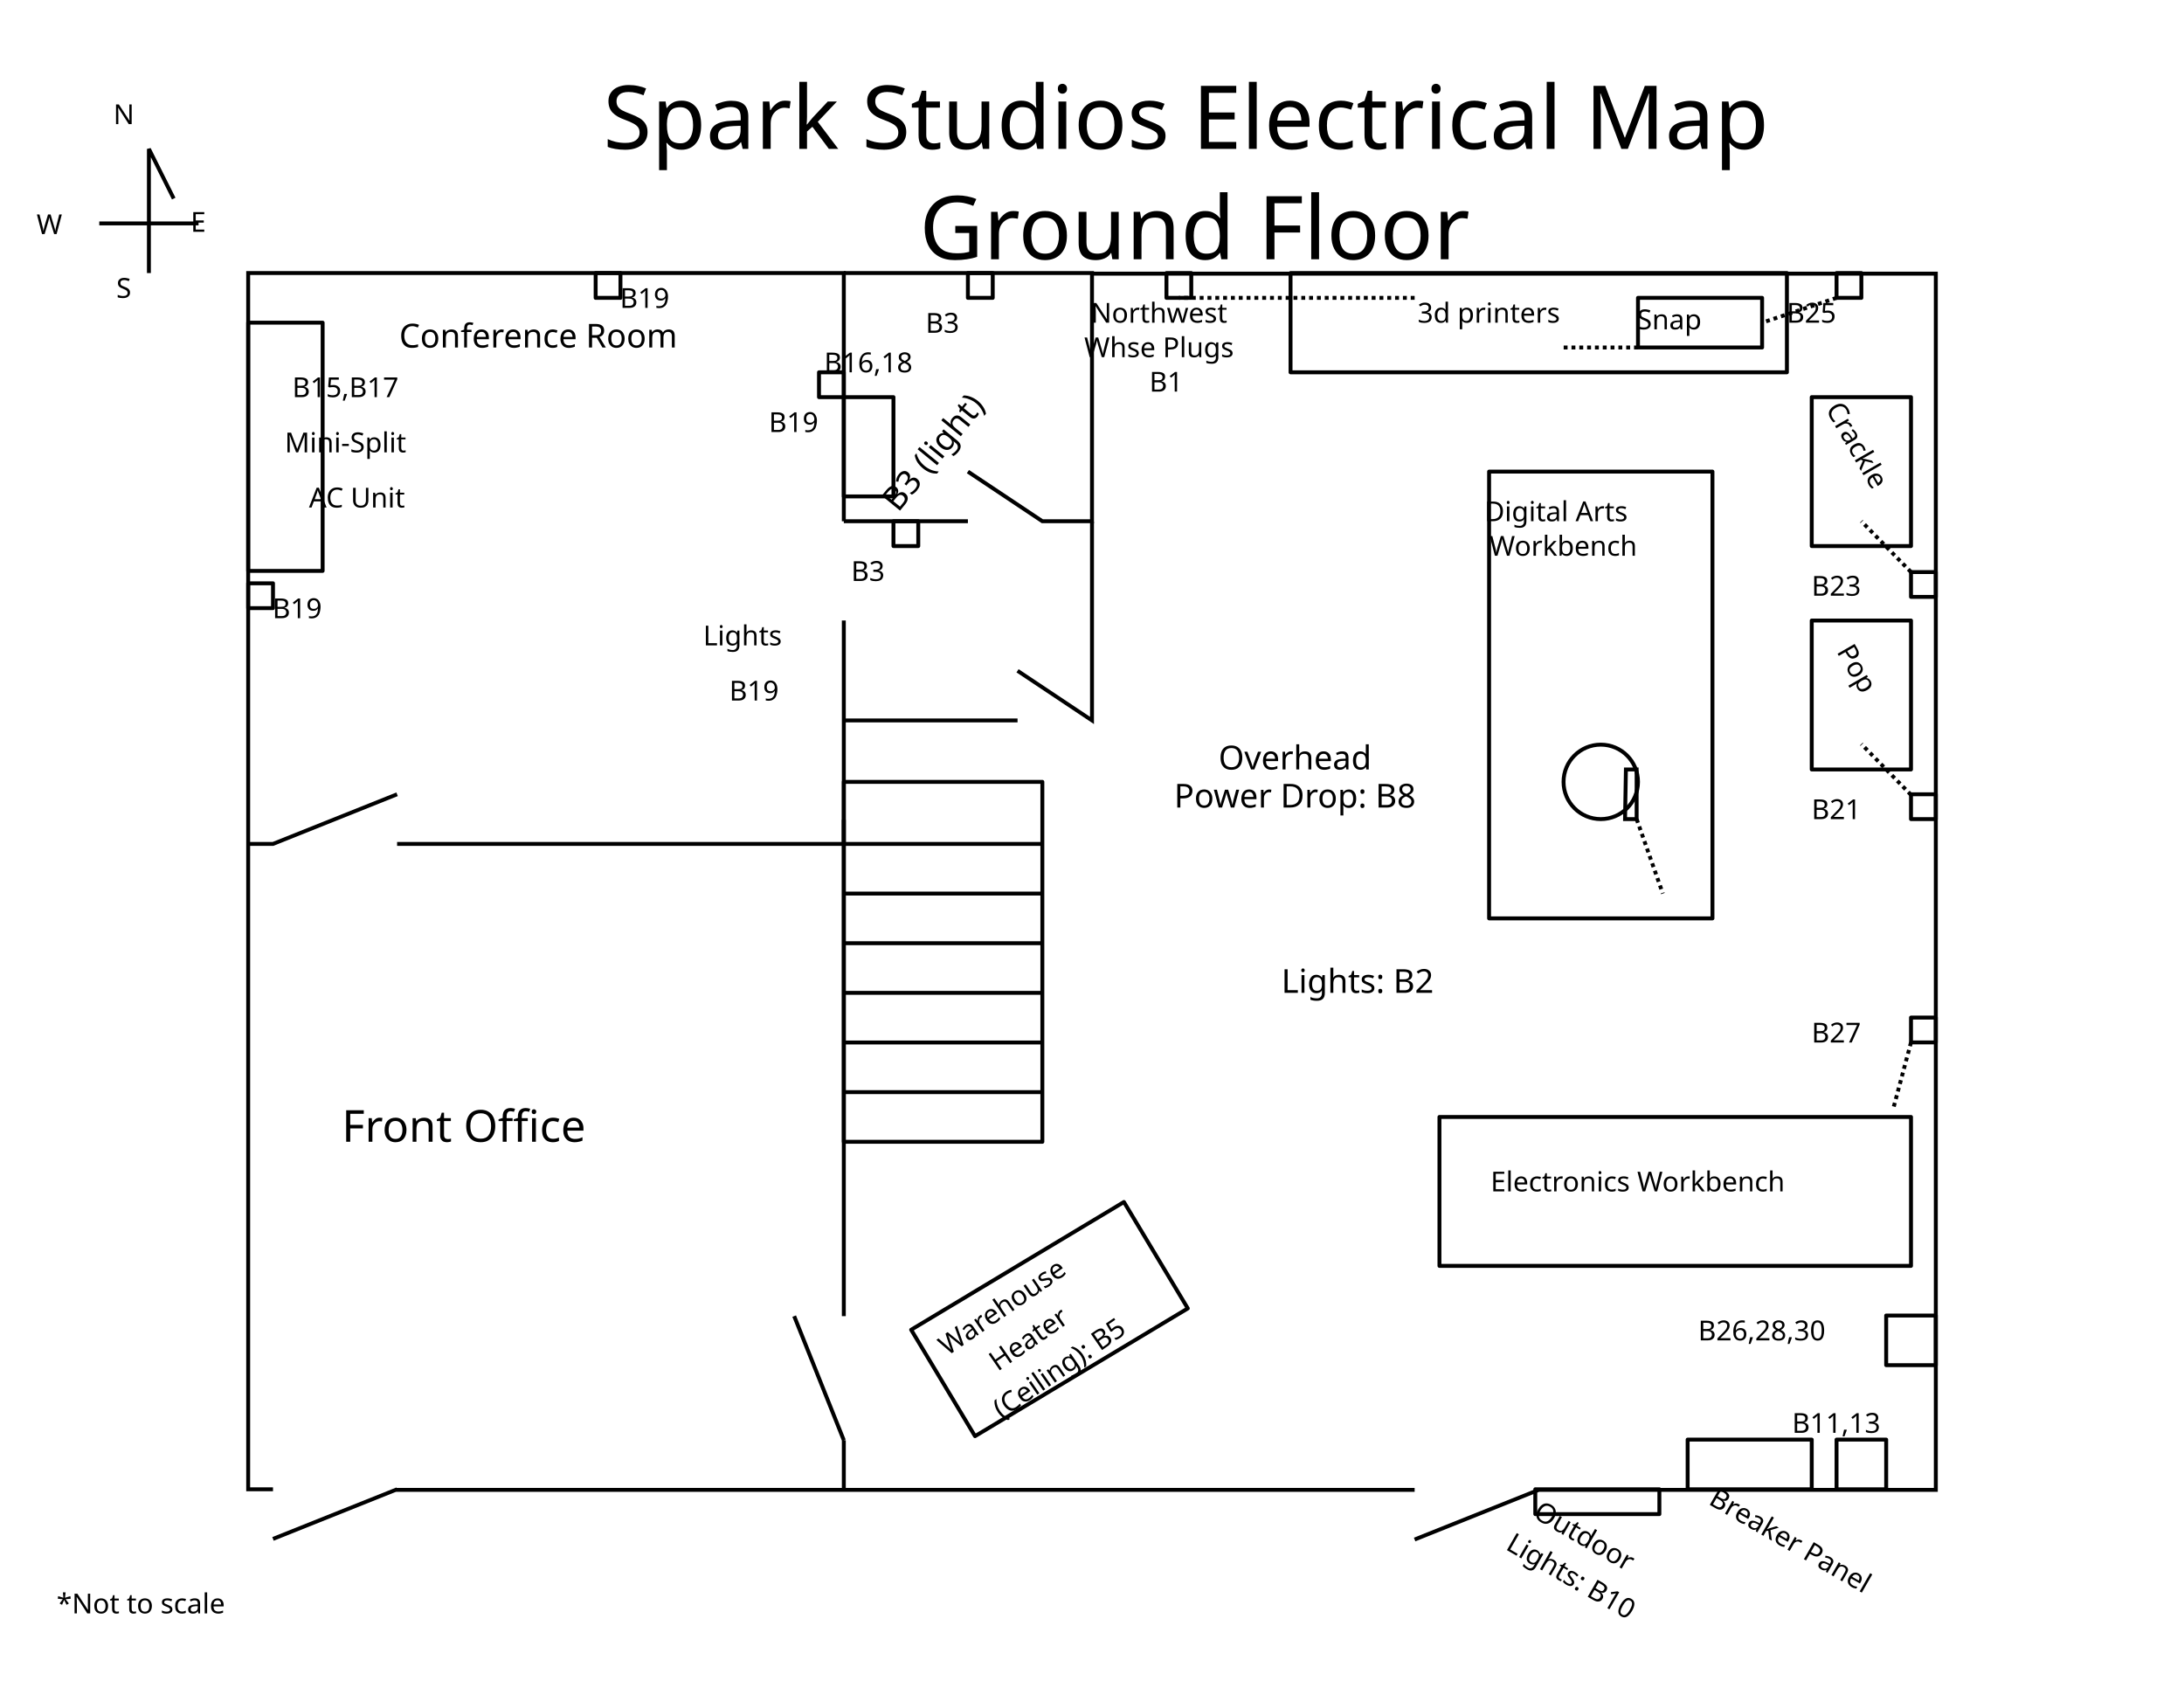
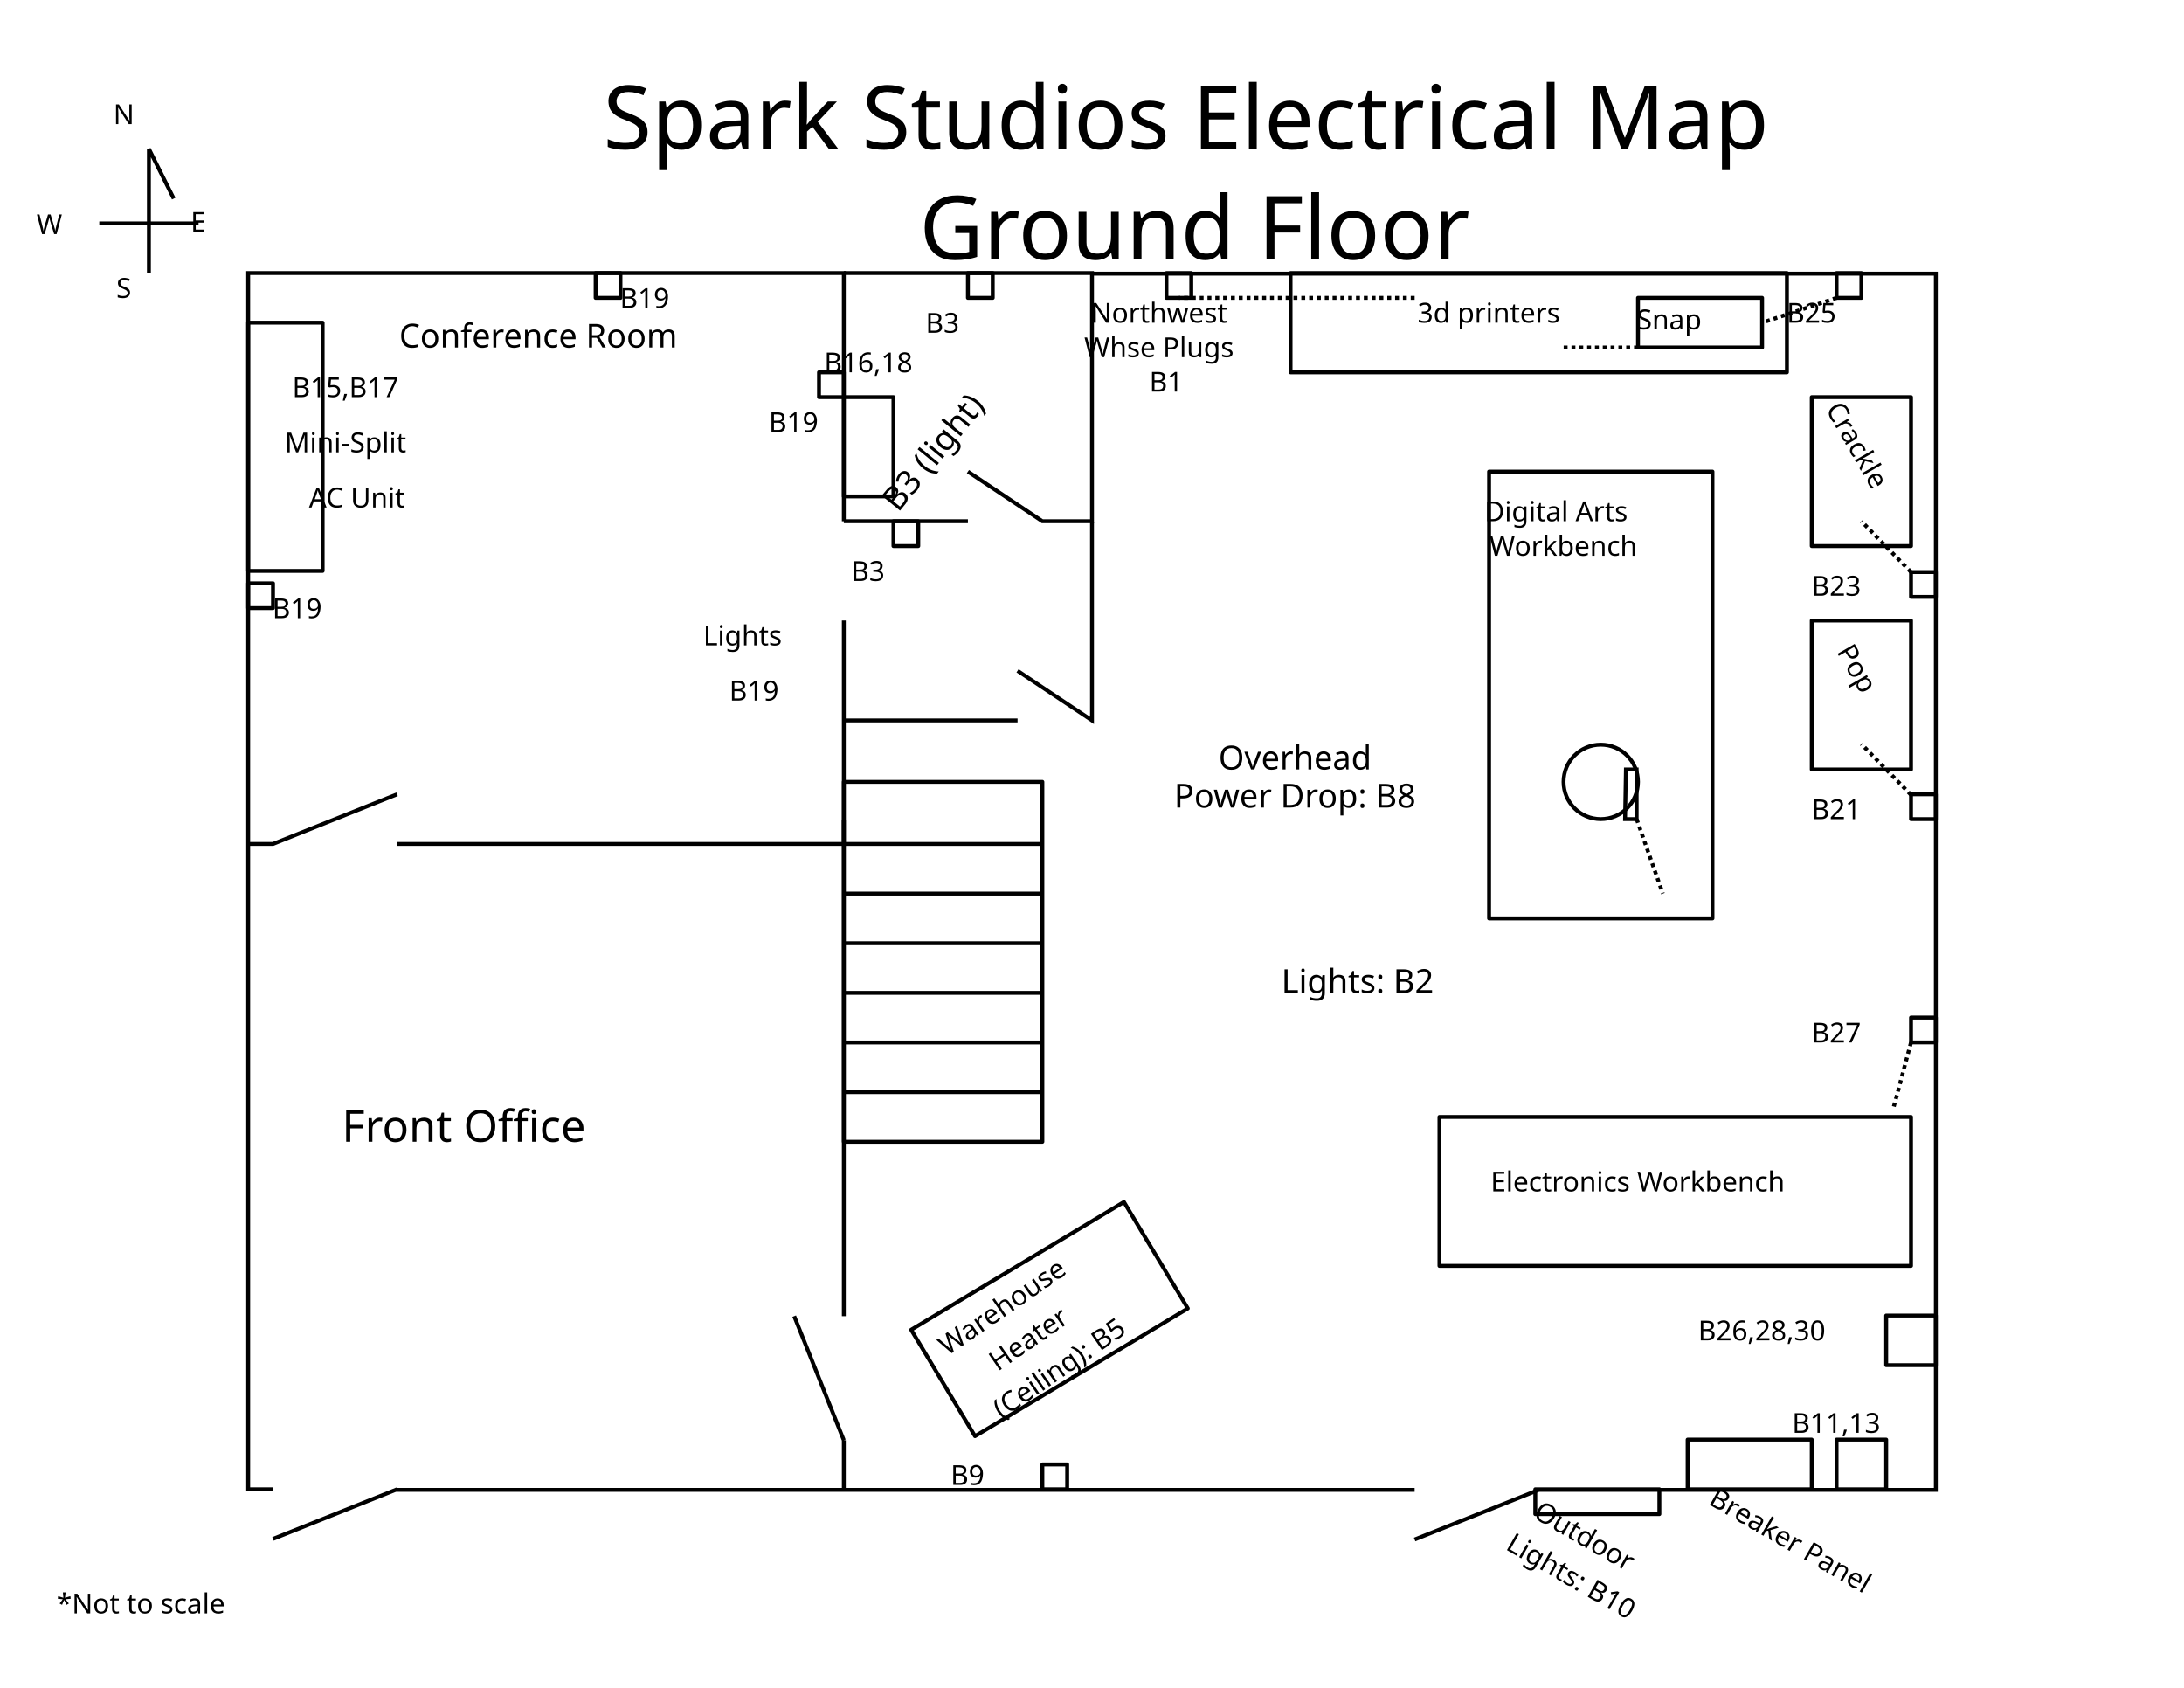
<svg xmlns="http://www.w3.org/2000/svg" width="11in" height="8.5in" viewBox="0 0 279.4 215.9" version="1.1" id="svg1">
  <defs id="defs1" />
  <g id="layer1" style="display:inline">
    <text xml:space="preserve" style="font-size:11.289px;line-height:1.25;font-family:Sans;-inkscape-font-specification:'Sans, Normal';text-align:center;letter-spacing:0px;word-spacing:0px;text-anchor:middle;stroke-width:0.265" x="66.675" y="146.05" id="text3">
      <tspan style="font-style:normal;font-variant:normal;font-weight:normal;font-stretch:normal;font-size:5.644px;font-family:Sans;-inkscape-font-specification:'Sans, Normal';font-variant-ligatures:normal;font-variant-caps:normal;font-variant-numeric:normal;font-variant-east-asian:normal;stroke-width:0.265" x="66.675" y="146.05" id="tspan4">Front Office</tspan>
    </text>
    <text xml:space="preserve" style="font-size:11.289px;line-height:1.25;font-family:Sans;-inkscape-font-specification:'Sans, Normal';text-align:center;letter-spacing:0px;word-spacing:0px;text-anchor:middle;stroke-width:0.265" x="76.2" y="44.45" id="text3-6">
      <tspan style="font-style:normal;font-variant:normal;font-weight:normal;font-stretch:normal;font-size:4.233px;font-family:Sans;-inkscape-font-specification:'Sans, Normal';font-variant-ligatures:normal;font-variant-caps:normal;font-variant-numeric:normal;font-variant-east-asian:normal;stroke-width:0.265" x="76.2" y="44.45" id="tspan4-2">Conference Room</tspan>
    </text>
    <path id="path28" style="fill:none;stroke:#000000;stroke-width:0.5;stroke-linecap:butt;stroke-linejoin:miter;stroke-dasharray:none;stroke-opacity:1" d="M 123.825,66.675 H 107.95 m 15.875,-6.35 9.525,6.35 h 6.35 V 34.925 l -31.75,-10e-7" />
    <g id="g66" style="display:inline">
      <rect style="fill:none;fill-rule:evenodd;stroke:#000000;stroke-width:0.5;stroke-linecap:square;stroke-linejoin:round;stroke-dasharray:none;paint-order:markers stroke fill" id="rect12" width="6.35" height="6.35" x="241.3" y="168.275" />
      <text xml:space="preserve" style="font-size:3.528px;line-height:1.25;font-family:Sans;-inkscape-font-specification:'Sans, Normal';text-align:center;letter-spacing:0px;word-spacing:0px;text-anchor:middle;stroke-width:0.265" x="228.6" y="171.45" id="text13">
        <tspan id="tspan13" style="stroke-width:0.265" x="228.6" y="171.45">B26,28,30</tspan>
      </text>
    </g>
    <g id="g59" transform="translate(5.4836358e-6,12.7)">
      <rect style="fill:none;fill-rule:evenodd;stroke:#000000;stroke-width:0.5;stroke-linecap:square;stroke-linejoin:round;stroke-dasharray:none;paint-order:markers stroke fill" id="rect33-1-9" width="3.175" height="3.175" x="244.475" y="88.9" ry="0" />
      <text xml:space="preserve" style="font-size:3.528px;line-height:1.25;font-family:Sans;-inkscape-font-specification:'Sans, Normal';text-align:center;letter-spacing:0px;word-spacing:0px;text-anchor:middle;stroke-width:0.265" x="238.125" y="92.075" id="text34-6-0">
        <tspan id="tspan34-2-6" style="stroke-width:0.265" x="238.125" y="92.075">B21</tspan>
      </text>
    </g>
    <g id="g60">
      <rect style="fill:none;fill-rule:evenodd;stroke:#000000;stroke-width:0.5;stroke-linecap:square;stroke-linejoin:round;stroke-dasharray:none;paint-order:markers stroke fill" id="rect33-1-9-1" width="3.175" height="3.175" x="244.475" y="130.163" ry="0" />
      <text xml:space="preserve" style="font-size:3.528px;line-height:1.25;font-family:Sans;-inkscape-font-specification:'Sans, Normal';text-align:center;letter-spacing:0px;word-spacing:0px;text-anchor:middle;stroke-width:0.265" x="238.125" y="133.35" id="text34-6-0-8">
        <tspan id="tspan34-2-6-0" style="stroke-width:0.265" x="238.125" y="133.35">B27</tspan>
+       </text>
+     </g>
+     <g id="g60-5" style="display:inline" transform="translate(-111.125,57.16171)">
+       <rect style="fill:none;fill-rule:evenodd;stroke:#000000;stroke-width:0.5;stroke-linecap:square;stroke-linejoin:round;stroke-dasharray:none;paint-order:markers stroke fill" id="rect33-1-9-1-3" width="3.175" height="3.175" x="244.475" y="130.163" ry="0" />
+       <text xml:space="preserve" style="font-size:3.528px;line-height:1.25;font-family:Sans;-inkscape-font-specification:'Sans, Normal';text-align:center;letter-spacing:0px;word-spacing:0px;text-anchor:middle;stroke-width:0.265" x="238.103" y="132.784" id="text34-6-0-8-8">
+         <tspan id="tspan34-2-6-0-5" style="stroke-width:0.265" x="238.103" y="132.784">B9</tspan>
      </text>
    </g>
    <g id="g58" style="display:inline" transform="translate(2.6226012e-6,6.349998)">
      <rect style="fill:none;fill-rule:evenodd;stroke:#000000;stroke-width:0.5;stroke-linecap:square;stroke-linejoin:round;stroke-dasharray:none;paint-order:markers stroke fill" id="rect33-1" width="3.175" height="3.175" x="244.475" y="66.825" ry="0" />
      <text xml:space="preserve" style="font-size:3.528px;line-height:1.25;font-family:Sans;-inkscape-font-specification:'Sans, Normal';text-align:center;letter-spacing:0px;word-spacing:0px;text-anchor:middle;stroke-width:0.265" x="238.125" y="69.85" id="text34-6">
        <tspan id="tspan34-2" style="stroke-width:0.265" x="238.125" y="69.85">B23</tspan>
      </text>
    </g>
    <g id="g57" style="display:inline">
      <rect style="fill:none;fill-rule:evenodd;stroke:#000000;stroke-width:0.5;stroke-linecap:square;stroke-linejoin:round;stroke-dasharray:none;paint-order:markers stroke fill" id="rect33" width="3.175" height="3.175" x="234.95" y="34.925" ry="0" />
      <text xml:space="preserve" style="font-size:3.528px;line-height:1.25;font-family:Sans;-inkscape-font-specification:'Sans, Normal';text-align:center;letter-spacing:0px;word-spacing:0px;text-anchor:middle;stroke-width:0.265" x="234.95" y="41.275" id="text34">
        <tspan id="tspan34" style="stroke-width:0.265" x="234.95" y="41.275">B25</tspan>
      </text>
    </g>
    <g id="g69" style="display:inline" transform="translate(3.175003,12.7)">
      <text xml:space="preserve" style="font-size:5.644px;line-height:1.25;font-family:Sans;-inkscape-font-specification:'Sans, Normal';text-align:center;letter-spacing:0px;word-spacing:0px;text-anchor:middle;stroke-width:0.265" x="98.425" y="69.85" id="text5">
        <tspan style="font-style:normal;font-variant:normal;font-weight:normal;font-stretch:normal;font-size:3.528px;font-family:Sans;-inkscape-font-specification:'Sans, Normal';font-variant-ligatures:normal;font-variant-caps:normal;font-variant-numeric:normal;font-variant-east-asian:normal;stroke-width:0.265" x="98.425" y="69.85" id="tspan35">Lights</tspan>
        <tspan style="font-style:normal;font-variant:normal;font-weight:normal;font-stretch:normal;font-size:3.528px;font-family:Sans;-inkscape-font-specification:'Sans, Normal';font-variant-ligatures:normal;font-variant-caps:normal;font-variant-numeric:normal;font-variant-east-asian:normal;stroke-width:0.265" x="98.425" y="76.906" id="tspan36">B19</tspan>
      </text>
    </g>
    <g id="g61" style="display:inline">
      <rect style="fill:none;fill-rule:evenodd;stroke:#000000;stroke-width:0.5;stroke-linecap:square;stroke-linejoin:round;stroke-dasharray:none;paint-order:markers stroke fill" id="rect31" width="6.35" height="12.7" x="107.95" y="50.8" ry="2.3841858e-07" />
      <text xml:space="preserve" style="font-size:3.528px;line-height:1.25;font-family:Sans;-inkscape-font-specification:'Sans, Normal';text-align:center;letter-spacing:0px;word-spacing:0px;text-anchor:middle;stroke-width:0.265" x="114.3" y="47.625" id="text32">
        <tspan id="tspan32" style="stroke-width:0.265" x="114.3" y="47.625">B16,18</tspan>
      </text>
    </g>
    <g id="g68" style="display:inline">
      <rect style="fill:none;fill-rule:evenodd;stroke:#000000;stroke-width:0.5;stroke-linecap:square;stroke-linejoin:round;stroke-dasharray:none;paint-order:markers stroke fill" id="rect7" width="9.525" height="31.75" x="31.75" y="41.275" />
      <text xml:space="preserve" style="font-size:5.644px;line-height:1.25;font-family:Sans;-inkscape-font-specification:'Sans, Normal';text-align:center;letter-spacing:0px;word-spacing:0px;text-anchor:middle;stroke-width:0.265" x="50.8" y="50.8" id="text7">
        <tspan style="font-style:normal;font-variant:normal;font-weight:normal;font-stretch:normal;font-size:3.528px;font-family:Sans;-inkscape-font-specification:'Sans, Normal';font-variant-ligatures:normal;font-variant-caps:normal;font-variant-numeric:normal;font-variant-east-asian:normal;stroke-width:0.265" x="50.8" y="50.8" id="tspan9">B15,B17</tspan>
        <tspan style="font-style:normal;font-variant:normal;font-weight:normal;font-stretch:normal;font-size:3.528px;font-family:Sans;-inkscape-font-specification:'Sans, Normal';font-variant-ligatures:normal;font-variant-caps:normal;font-variant-numeric:normal;font-variant-east-asian:normal;stroke-width:0.265" x="50.8" y="57.856" id="tspan10">Mini-Split</tspan>
        <tspan style="font-style:normal;font-variant:normal;font-weight:normal;font-stretch:normal;font-size:3.528px;font-family:Sans;-inkscape-font-specification:'Sans, Normal';font-variant-ligatures:normal;font-variant-caps:normal;font-variant-numeric:normal;font-variant-east-asian:normal;stroke-width:0.265" x="50.8" y="64.911" id="tspan8">AC Unit</tspan>
      </text>
    </g>
    <g id="g65" style="display:inline">
      <rect style="fill:none;fill-rule:evenodd;stroke:#000000;stroke-width:0.5;stroke-linecap:square;stroke-linejoin:round;stroke-dasharray:none;paint-order:markers stroke fill" id="rect12-7" width="6.35" height="6.35" x="234.95" y="184.15" />
      <text xml:space="preserve" style="font-size:3.528px;line-height:1.25;font-family:Sans;-inkscape-font-specification:'Sans, Normal';text-align:center;letter-spacing:0px;word-spacing:0px;text-anchor:middle;stroke-width:0.265" x="238.125" y="183.281" id="text13-8">
        <tspan id="tspan13-5" style="stroke-width:0.265" x="238.125" y="183.281">B11,13</tspan>
      </text>
    </g>
    <g id="g75" style="display:inline">
      <rect style="fill:none;fill-rule:evenodd;stroke:#000000;stroke-width:0.5;stroke-linecap:square;stroke-linejoin:round;stroke-dasharray:none;paint-order:markers stroke fill" id="rect74" width="15.875" height="3.175" x="196.409" y="190.5" />
      <text xml:space="preserve" style="font-size:4.233px;line-height:1.25;font-family:Sans;-inkscape-font-specification:'Sans, Normal';text-align:center;letter-spacing:0px;word-spacing:0px;text-anchor:middle;display:inline;stroke-width:0.265" x="278.738" y="70.039" id="text12-8" transform="rotate(30)">
        <tspan id="tspan12-7" style="font-style:normal;font-variant:normal;font-weight:normal;font-stretch:normal;font-size:3.528px;font-family:Sans;-inkscape-font-specification:'Sans, Normal';font-variant-ligatures:normal;font-variant-caps:normal;font-variant-numeric:normal;font-variant-east-asian:normal;stroke-width:0.265" x="278.738" y="70.039">Outdoor</tspan>
        <tspan style="font-style:normal;font-variant:normal;font-weight:normal;font-stretch:normal;font-size:3.528px;font-family:Sans;-inkscape-font-specification:'Sans, Normal';font-variant-ligatures:normal;font-variant-caps:normal;font-variant-numeric:normal;font-variant-east-asian:normal;stroke-width:0.265" x="278.738" y="75.331" id="tspan74">Lights: B10</tspan>
      </text>
    </g>
    <g id="g20" transform="translate(-9.524993)" style="display:inline">
      <text xml:space="preserve" style="font-size:6.35px;line-height:1.25;font-family:Sans;-inkscape-font-specification:'Sans, Normal';text-align:center;letter-spacing:0px;word-spacing:0px;text-anchor:middle;display:inline;stroke-width:0.265" x="180.975" y="98.425" id="text51-3">
        <tspan style="font-style:normal;font-variant:normal;font-weight:normal;font-stretch:normal;font-size:4.233px;font-family:Sans;-inkscape-font-specification:'Sans, Normal';font-variant-ligatures:normal;font-variant-caps:normal;font-variant-numeric:normal;font-variant-east-asian:normal;stroke-width:0.265" x="180.975" y="98.425" id="tspan3">Overhead</tspan>
      </text>
      <text xml:space="preserve" style="font-size:6.35px;line-height:1.25;font-family:Sans;-inkscape-font-specification:'Sans, Normal';text-align:center;letter-spacing:0px;word-spacing:0px;text-anchor:middle;display:inline;stroke-width:0.265" x="180.975" y="103.295" id="text51-3-3">
        <tspan style="font-style:normal;font-variant:normal;font-weight:normal;font-stretch:normal;font-size:4.233px;font-family:Sans;-inkscape-font-specification:'Sans, Normal';font-variant-ligatures:normal;font-variant-caps:normal;font-variant-numeric:normal;font-variant-east-asian:normal;stroke-width:0.265" x="180.975" y="103.295" id="tspan3-1">Power Drop: B8</tspan>
      </text>
      <circle style="display:inline;opacity:1;fill:none;fill-opacity:1;fill-rule:evenodd;stroke:#000000;stroke-width:0.5;stroke-linecap:butt;stroke-linejoin:miter;stroke-miterlimit:4;stroke-dasharray:none;stroke-dashoffset:0;stroke-opacity:1" id="path1" cx="204.787" cy="100.013" r="4.762" transform="translate(9.524993)" />
      <path style="display:inline;fill:none;stroke:#000000;stroke-width:0.5;stroke-linecap:butt;stroke-linejoin:miter;stroke-dasharray:none;stroke-opacity:1" d="M 209.376,98.425 V 104.775 h -1.483 l 0.11,-6.35 z" id="path2" transform="translate(9.524993)" />
    </g>
    <g id="g70" style="display:inline">
      <text xml:space="preserve" style="font-size:11.289px;line-height:1.25;font-family:Sans;-inkscape-font-specification:'Sans, Normal';text-align:center;letter-spacing:0px;word-spacing:0px;text-anchor:middle;stroke-width:0.265" x="41.038" y="130.482" id="text3-6-6" transform="rotate(-50.73943)">
        <tspan style="font-style:normal;font-variant:normal;font-weight:normal;font-stretch:normal;font-size:4.233px;font-family:Sans;-inkscape-font-specification:'Sans, Normal';font-variant-ligatures:normal;font-variant-caps:normal;font-variant-numeric:normal;font-variant-east-asian:normal;stroke-width:0.265" x="41.038" y="130.482" id="tspan6">B3 (light)</tspan>
      </text>
    </g>
    <text xml:space="preserve" style="font-size:6.35px;line-height:1.25;font-family:Sans;-inkscape-font-specification:'Sans, Normal';text-align:center;letter-spacing:0px;word-spacing:0px;text-anchor:middle;display:inline;stroke-width:0.265" x="177.8" y="127" id="text51">
      <tspan id="tspan51" style="font-style:normal;font-variant:normal;font-weight:normal;font-stretch:normal;font-size:4.233px;font-family:Sans;-inkscape-font-specification:'Sans, Normal';font-variant-ligatures:normal;font-variant-caps:normal;font-variant-numeric:normal;font-variant-east-asian:normal;stroke-width:0.265" x="177.8" y="127">Lights: B2</tspan>
    </text>
    <g id="g64" style="display:inline">
      <rect style="fill:none;fill-rule:evenodd;stroke:#000000;stroke-width:0.5;stroke-linecap:square;stroke-linejoin:round;stroke-dasharray:none;paint-order:markers stroke fill" id="rect15" width="3.175" height="3.175" x="149.225" y="34.925" />
      <text xml:space="preserve" style="font-size:3.528px;line-height:1.25;font-family:Sans;-inkscape-font-specification:'Sans, Normal';text-align:center;letter-spacing:0px;word-spacing:0px;text-anchor:middle;stroke-width:0.265" x="152.4" y="41.275" id="text16">
        <tspan id="tspan16" style="stroke-width:0.265" x="152.4" y="41.275">Northwest</tspan>
        <tspan style="stroke-width:0.265" x="152.4" y="45.685" id="tspan24">Whse Plugs</tspan>
        <tspan style="stroke-width:0.265" x="152.4" y="50.094" id="tspan17">B1</tspan>
      </text>
    </g>
    <g id="g64-3" style="display:inline" transform="translate(-53.97499,12.7)">
      <rect style="display:inline;fill:none;fill-rule:evenodd;stroke:#000000;stroke-width:0.5;stroke-linecap:square;stroke-linejoin:round;stroke-dasharray:none;paint-order:markers stroke fill" id="rect15-5" width="3.175" height="3.175" x="158.75" y="34.925" />
      <text xml:space="preserve" style="font-size:3.528px;line-height:1.25;font-family:Sans;-inkscape-font-specification:'Sans, Normal';text-align:center;letter-spacing:0px;word-spacing:0px;text-anchor:middle;display:inline;stroke-width:0.265" x="158.701" y="38.149" id="text16-6">
        <tspan style="stroke-width:0.265" x="158.701" y="38.149" id="tspan17-1" />
        <tspan style="stroke-width:0.265" x="158.701" y="42.559" id="tspan2">B19</tspan>
      </text>
    </g>
    <g id="g64-3-35" style="display:inline" transform="translate(-44.44999,31.75)">
      <rect style="display:inline;fill:none;fill-rule:evenodd;stroke:#000000;stroke-width:0.5;stroke-linecap:square;stroke-linejoin:round;stroke-dasharray:none;paint-order:markers stroke fill" id="rect15-5-62" width="3.175" height="3.175" x="158.75" y="34.925" />
      <text xml:space="preserve" style="font-size:3.528px;line-height:1.25;font-family:Sans;-inkscape-font-specification:'Sans, Normal';text-align:center;letter-spacing:0px;word-spacing:0px;text-anchor:middle;display:inline;stroke-width:0.265" x="158.701" y="38.149" id="text16-6-9">
        <tspan style="stroke-width:0.265" x="158.701" y="38.149" id="tspan17-1-1" />
        <tspan style="stroke-width:0.265" x="158.701" y="42.559" id="tspan1">B3</tspan>
      </text>
    </g>
    <g id="g64-3-35-0" style="display:inline" transform="translate(-34.92499)">
      <rect style="display:inline;fill:none;fill-rule:evenodd;stroke:#000000;stroke-width:0.5;stroke-linecap:square;stroke-linejoin:round;stroke-dasharray:none;paint-order:markers stroke fill" id="rect15-5-62-6" width="3.175" height="3.175" x="158.75" y="34.925" />
      <text xml:space="preserve" style="font-size:3.528px;line-height:1.25;font-family:Sans;-inkscape-font-specification:'Sans, Normal';text-align:center;letter-spacing:0px;word-spacing:0px;text-anchor:middle;display:inline;stroke-width:0.265" x="158.701" y="38.149" id="text16-6-9-2">
        <tspan style="stroke-width:0.265" x="158.701" y="38.149" id="tspan17-1-1-6" />
        <tspan style="stroke-width:0.265" x="158.701" y="42.559" id="tspan1-1">B3</tspan>
      </text>
    </g>
    <g id="g64-3-3" style="display:inline" transform="translate(-82.54999)">
      <rect style="display:inline;fill:none;fill-rule:evenodd;stroke:#000000;stroke-width:0.5;stroke-linecap:square;stroke-linejoin:round;stroke-dasharray:none;paint-order:markers stroke fill" id="rect15-5-6" width="3.175" height="3.175" x="158.75" y="34.925" />
      <text xml:space="preserve" style="font-size:3.528px;line-height:1.25;font-family:Sans;-inkscape-font-specification:'Sans, Normal';text-align:center;letter-spacing:0px;word-spacing:0px;text-anchor:middle;display:inline;stroke-width:0.265" x="168.226" y="34.974" id="text16-6-0">
        <tspan style="stroke-width:0.265" x="168.226" y="34.974" id="tspan17-1-6" />
        <tspan style="stroke-width:0.265" x="168.226" y="39.384" id="tspan2-2">B19</tspan>
      </text>
    </g>
    <g id="g64-3-3-9" style="display:inline" transform="translate(-127,39.6875)">
      <rect style="display:inline;fill:none;fill-rule:evenodd;stroke:#000000;stroke-width:0.5;stroke-linecap:square;stroke-linejoin:round;stroke-dasharray:none;paint-order:markers stroke fill" id="rect15-5-6-2" width="3.175" height="3.175" x="158.75" y="34.925" />
      <text xml:space="preserve" style="font-size:3.528px;line-height:1.25;font-family:Sans;-inkscape-font-specification:'Sans, Normal';text-align:center;letter-spacing:0px;word-spacing:0px;text-anchor:middle;display:inline;stroke-width:0.265" x="168.226" y="34.974" id="text16-6-0-0">
        <tspan style="stroke-width:0.265" x="168.226" y="34.974" id="tspan17-1-6-2" />
        <tspan style="stroke-width:0.265" x="168.226" y="39.384" id="tspan2-2-3">B19</tspan>
      </text>
    </g>
    <path id="path37" style="fill:none;stroke:#000000;stroke-width:0.5;stroke-linecap:butt;stroke-linejoin:miter;stroke-dasharray:none;stroke-opacity:1" d="m 180.975,190.578 h -38.1 l -92.075,1e-5 c -0.77,0.22 -0.77,0.22 0,0 m 130.175,6.35 15.875,-6.35 h 50.8 l 1e-5,-155.575 -107.95,1e-6 m -9.525,57.15 H 107.95 M 139.7,66.753 v 25.4 l -9.525,-6.35 M 107.95,184.228 v 6.35 m 0,-6.35 -6.35,-15.875 m 6.35,-63.5 v 63.5" />
    <path id="path39" style="fill:none;stroke:#000000;stroke-width:0.5;stroke-linecap:butt;stroke-linejoin:miter;stroke-dasharray:none;stroke-opacity:1" d="m 50.8,190.5 -15.875,6.35 m 0,-6.35 -3.175,-1e-5 V 34.925 h 76.2 v 31.75" />
    <path id="path41" style="fill:none;stroke:#000000;stroke-width:0.5;stroke-linecap:butt;stroke-linejoin:miter;stroke-dasharray:none;stroke-opacity:1" d="m 31.75,107.95 h 3.175 l 15.875,-6.35 m 0,6.35 H 107.95 V 79.375" />
    <text xml:space="preserve" style="font-size:4.233px;line-height:1.25;font-family:Sans;-inkscape-font-specification:'Sans, Normal';text-align:center;letter-spacing:0px;word-spacing:0px;text-anchor:middle;display:inline;stroke-width:0.265" x="155.575" y="19.05" id="text57">
      <tspan id="tspan57" style="font-style:normal;font-variant:normal;font-weight:normal;font-stretch:normal;font-size:11.289px;font-family:Sans;-inkscape-font-specification:'Sans, Normal';font-variant-ligatures:normal;font-variant-caps:normal;font-variant-numeric:normal;font-variant-east-asian:normal;stroke-width:0.265" x="155.575" y="19.05">Spark Studios Electrical Map</tspan>
      <tspan style="font-style:normal;font-variant:normal;font-weight:normal;font-stretch:normal;font-size:11.289px;font-family:Sans;-inkscape-font-specification:'Sans, Normal';font-variant-ligatures:normal;font-variant-caps:normal;font-variant-numeric:normal;font-variant-east-asian:normal;stroke-width:0.265" x="155.575" y="33.161" id="tspan11">Ground Floor</tspan>
    </text>
    <g id="g67" style="display:inline">
      <rect style="fill:none;fill-rule:evenodd;stroke:#000000;stroke-width:0.5;stroke-linecap:square;stroke-linejoin:round;stroke-dasharray:none;paint-order:markers stroke fill" id="rect11" width="15.875" height="6.35" x="215.9" y="184.15" ry="0" />
      <text xml:space="preserve" style="font-size:4.233px;line-height:1.25;font-family:Sans;-inkscape-font-specification:'Sans, Normal';text-align:center;letter-spacing:0px;word-spacing:0px;text-anchor:middle;stroke-width:0.265" x="300.736" y="57.339" id="text12" transform="rotate(30)">
        <tspan id="tspan12" style="font-style:normal;font-variant:normal;font-weight:normal;font-stretch:normal;font-size:3.528px;font-family:Sans;-inkscape-font-specification:'Sans, Normal';font-variant-ligatures:normal;font-variant-caps:normal;font-variant-numeric:normal;font-variant-east-asian:normal;stroke-width:0.265" x="300.736" y="57.339">Breaker Panel</tspan>
      </text>
    </g>
    <g id="g6">
      <rect style="display:inline;fill:none;fill-rule:evenodd;stroke:#000000;stroke-width:0.5;stroke-linecap:square;stroke-linejoin:round;stroke-dasharray:none;paint-order:markers stroke fill" id="rect5-2" width="12.7" height="19.05" x="231.775" y="79.375" />
      <path style="display:inline;fill:none;stroke:#000000;stroke-width:0.5;stroke-linecap:butt;stroke-linejoin:miter;stroke-dasharray:0.5, 0.5;stroke-dashoffset:0;stroke-opacity:1" d="m 244.475,101.675 -6.35,-6.5" id="path24-7" />
      <text xml:space="preserve" style="font-size:3.528px;line-height:1.25;font-family:Sans;-inkscape-font-specification:'Sans, Normal';text-align:center;letter-spacing:0px;word-spacing:0px;text-anchor:middle;display:inline;stroke-width:0.265" x="196.052" y="-161.772" id="text6-2" transform="rotate(60)">
        <tspan id="tspan5-8" style="stroke-width:0.265" x="196.052" y="-161.772">Pop</tspan>
      </text>
    </g>
    <g id="g7" transform="translate(2.6226012e-6,6.349998)">
      <text xml:space="preserve" style="font-size:3.528px;line-height:1.25;font-family:Sans;-inkscape-font-specification:'Sans, Normal';text-align:center;letter-spacing:0px;word-spacing:0px;text-anchor:middle;stroke-width:0.265" x="165.806" y="-179.235" id="text6" transform="rotate(60)">
        <tspan id="tspan5" style="stroke-width:0.265" x="165.806" y="-179.235">Crackle</tspan>
      </text>
      <rect style="display:inline;fill:none;fill-rule:evenodd;stroke:#000000;stroke-width:0.5;stroke-linecap:square;stroke-linejoin:round;stroke-dasharray:none;paint-order:markers stroke fill" id="rect5" width="12.7" height="19.05" x="231.775" y="44.45" />
      <path style="display:inline;fill:none;stroke:#000000;stroke-width:0.5;stroke-linecap:butt;stroke-linejoin:miter;stroke-dasharray:0.5, 0.5;stroke-dashoffset:0;stroke-opacity:1" d="m 244.475,73.175 -6.35,-6.5" id="path24" transform="translate(-2.6226012e-6,-6.349998)" />
    </g>
    <g id="g26">
      <rect style="fill:none;fill-rule:evenodd;stroke:#000000;stroke-width:0.5;stroke-linecap:square;stroke-linejoin:round;stroke-dasharray:none;paint-order:markers stroke fill" id="rect8" width="63.5" height="12.7" x="165.1" y="34.925" />
      <text xml:space="preserve" style="font-size:3.528px;line-height:1.25;font-family:Sans;-inkscape-font-specification:'Sans, Normal';text-align:center;letter-spacing:0px;word-spacing:0px;text-anchor:middle;stroke-width:0.265" x="193.675" y="41.275" id="text18">
        <tspan id="tspan18" style="stroke-width:0.265" x="193.675" y="41.275">3d printers</tspan>
      </text>
      <path style="display:inline;fill:none;stroke:#000000;stroke-width:0.5;stroke-linecap:butt;stroke-linejoin:miter;stroke-dasharray:0.5, 0.5;stroke-dashoffset:0;stroke-opacity:1" d="M 234.95,38.1 225.425,41.275" id="path22" />
      <g id="g28" style="display:inline">
        <rect style="fill:none;fill-rule:evenodd;stroke:#000000;stroke-width:0.5;stroke-linecap:square;stroke-linejoin:round;stroke-dasharray:none;paint-order:markers stroke fill" id="rect19" width="15.875" height="6.35" x="209.55" y="38.1" />
        <text xml:space="preserve" style="font-size:3.528px;line-height:1.25;font-family:Sans;-inkscape-font-specification:'Sans, Normal';text-align:center;letter-spacing:0px;word-spacing:0px;text-anchor:middle;stroke-width:0.265" x="217.675" y="42.123" id="text19">
          <tspan id="tspan19" style="stroke-width:0.265" x="217.675" y="42.123">Snap</tspan>
        </text>
      </g>
      <path style="display:inline;fill:none;stroke:#000000;stroke-width:0.5;stroke-linecap:butt;stroke-linejoin:miter;stroke-dasharray:0.5, 0.5;stroke-dashoffset:0;stroke-opacity:1" d="m 209.541,44.45 h -9.525" id="path22-6" />
      <path style="display:inline;fill:none;stroke:#000000;stroke-width:0.5;stroke-linecap:butt;stroke-linejoin:miter;stroke-dasharray:0.5, 0.5;stroke-dashoffset:0;stroke-opacity:1" d="m 180.975,38.1 -30.163,0" id="path22-6-0" />
    </g>
    <g id="g27">
      <rect style="display:inline;fill:none;fill-rule:evenodd;stroke:#000000;stroke-width:0.5;stroke-linecap:square;stroke-linejoin:round;stroke-dasharray:none;paint-order:markers stroke fill" id="rect20-8" width="60.325" height="19.05" x="184.15" y="142.875" />
      <text xml:space="preserve" style="font-size:3.528px;line-height:1.25;font-family:Sans;-inkscape-font-specification:'Sans, Normal';text-align:center;letter-spacing:0px;word-spacing:0px;text-anchor:middle;display:inline;stroke-width:0.265" x="212.725" y="152.4" id="text18-8">
        <tspan id="tspan18-3" style="stroke-width:0.265" x="212.725" y="152.4">Electronics Workbench</tspan>
      </text>
      <path style="display:inline;fill:none;stroke:#000000;stroke-width:0.5;stroke-linecap:butt;stroke-linejoin:miter;stroke-dasharray:0.5, 0.5;stroke-dashoffset:0;stroke-opacity:1" d="m 244.475,133.338 -2.285,8.526" id="path20" />
    </g>
    <g id="g25" style="display:inline">
      <text xml:space="preserve" style="font-size:3.528px;line-height:1.25;font-family:Sans;-inkscape-font-specification:'Sans, Normal';text-align:center;letter-spacing:0px;word-spacing:0px;text-anchor:middle;display:inline;stroke-width:0.265" x="203.2" y="66.675" id="text18-5">
        <tspan id="tspan18-2" style="stroke-width:0.265" x="203.2" y="66.675">Digital Arts</tspan>
        <tspan style="stroke-width:0.265" x="203.2" y="71.085" id="tspan25">Workbench</tspan>
      </text>
      <rect style="display:inline;fill:none;fill-rule:evenodd;stroke:#000000;stroke-width:0.5;stroke-linecap:square;stroke-linejoin:round;stroke-dasharray:none;paint-order:markers stroke fill" id="rect20" width="28.575" height="57.15" x="190.5" y="60.325" />
      <path style="display:inline;fill:none;stroke:#000000;stroke-width:0.5;stroke-linecap:butt;stroke-linejoin:miter;stroke-dasharray:0.5, 0.5;stroke-dashoffset:0;stroke-opacity:1" d="m 209.376,104.775 3.349,9.525" id="path21" />
    </g>
  </g>
  <g id="layer4" style="display:none">
    <path id="path45" style="fill:none;stroke:#000000;stroke-width:0.5;stroke-linecap:butt;stroke-linejoin:miter;stroke-dasharray:none;stroke-opacity:1" d="m 107.95,100.013 v 90.487 H 31.75 V 34.925 m 0,0 H 139.7 V 101.6 h -6.35" />
    <g id="g73">
      <text xml:space="preserve" style="font-size:3.528px;line-height:1.25;font-family:Sans;-inkscape-font-specification:'Sans, Normal';text-align:center;letter-spacing:0px;word-spacing:0px;text-anchor:middle;stroke-width:0.265" x="63.5" y="85.725" id="text48">
        <tspan id="tspan48" style="font-style:normal;font-variant:normal;font-weight:normal;font-stretch:normal;font-size:6.35px;font-family:Sans;-inkscape-font-specification:'Sans, Normal';font-variant-ligatures:normal;font-variant-caps:normal;font-variant-numeric:normal;font-variant-east-asian:normal;stroke-width:0.265" x="63.5" y="85.725">Loft Lights</tspan>
        <tspan style="font-style:normal;font-variant:normal;font-weight:normal;font-stretch:normal;font-size:6.35px;font-family:Sans;-inkscape-font-specification:'Sans, Normal';font-variant-ligatures:normal;font-variant-caps:normal;font-variant-numeric:normal;font-variant-east-asian:normal;stroke-width:0.265" x="63.5" y="93.662" id="tspan49">and network</tspan>
        <tspan style="font-style:normal;font-variant:normal;font-weight:normal;font-stretch:normal;font-size:6.35px;font-family:Sans;-inkscape-font-specification:'Sans, Normal';font-variant-ligatures:normal;font-variant-caps:normal;font-variant-numeric:normal;font-variant-east-asian:normal;stroke-width:0.265" x="63.5" y="101.6" id="tspan50">B7</tspan>
      </text>
    </g>
    <g id="g72">
      <rect style="fill:none;fill-rule:evenodd;stroke:#000000;stroke-width:0.5;stroke-linecap:square;stroke-linejoin:round;stroke-dasharray:none;paint-order:markers stroke fill" id="rect51" width="57.15" height="12.7" x="44.45" y="41.275" />
      <text xml:space="preserve" style="font-size:4.233px;line-height:1.25;font-family:Sans;-inkscape-font-specification:'Sans, Normal';text-align:center;letter-spacing:0px;word-spacing:0px;text-anchor:middle;stroke-width:0.265" x="73.025" y="47.625" id="text52">
        <tspan style="stroke-width:0.265" x="73.025" y="47.625" id="tspan53">Exhaust Fans: B20,22,24</tspan>
      </text>
    </g>
    <g id="g71">
      <ellipse style="opacity:1;fill:none;fill-opacity:1;fill-rule:evenodd;stroke:#000000;stroke-width:0.5;stroke-linecap:butt;stroke-linejoin:miter;stroke-miterlimit:4;stroke-dasharray:none;stroke-dashoffset:0;stroke-opacity:1" id="path54" cx="97.999" cy="184.513" rx="6.35" ry="4.003" />
      <text xml:space="preserve" style="font-size:4.233px;line-height:1.25;font-family:Sans;-inkscape-font-specification:'Sans, Normal';text-align:center;letter-spacing:0px;word-spacing:0px;text-anchor:middle;stroke-width:0.265" x="87.449" y="173.208" id="text54">
        <tspan id="tspan54" style="font-style:normal;font-variant:normal;font-weight:normal;font-stretch:normal;font-size:3.528px;font-family:Sans;-inkscape-font-specification:'Sans, Normal';font-variant-ligatures:normal;font-variant-caps:normal;font-variant-numeric:normal;font-variant-east-asian:normal;stroke-width:0.265" x="87.449" y="173.208">Roll of un-terminated</tspan>
        <tspan style="font-style:normal;font-variant:normal;font-weight:normal;font-stretch:normal;font-size:3.528px;font-family:Sans;-inkscape-font-specification:'Sans, Normal';font-variant-ligatures:normal;font-variant-caps:normal;font-variant-numeric:normal;font-variant-east-asian:normal;stroke-width:0.265" x="87.449" y="178.499" id="tspan55">Romex cable: B9</tspan>
      </text>
    </g>
    <g id="g74" style="display:none">
      <circle style="opacity:1;fill:none;fill-opacity:1;fill-rule:evenodd;stroke:#000000;stroke-width:0.5;stroke-linecap:butt;stroke-linejoin:miter;stroke-miterlimit:4;stroke-dasharray:none;stroke-dashoffset:0;stroke-opacity:1" id="path46" cx="125.412" cy="46.037" r="7.938" />
      <text xml:space="preserve" style="font-size:3.528px;line-height:1.25;font-family:Sans;-inkscape-font-specification:'Sans, Normal';text-align:center;letter-spacing:0px;word-spacing:0px;text-anchor:middle;stroke-width:0.265" x="120.65" y="57.15" id="text46">
        <tspan style="stroke-width:0.265" id="tspan47" x="120.65" y="57.15">Water Heater: B4,6</tspan>
      </text>
    </g>
    <text xml:space="preserve" style="font-size:4.233px;line-height:1.25;font-family:Sans;-inkscape-font-specification:'Sans, Normal';text-align:center;letter-spacing:0px;word-spacing:0px;text-anchor:middle;display:inline;stroke-width:0.265" x="155.575" y="19.05" id="text57-0">
      <tspan id="tspan57-0" style="font-style:normal;font-variant:normal;font-weight:normal;font-stretch:normal;font-size:11.289px;font-family:Sans;-inkscape-font-specification:'Sans, Normal';font-variant-ligatures:normal;font-variant-caps:normal;font-variant-numeric:normal;font-variant-east-asian:normal;stroke-width:0.265" x="155.575" y="19.05">Spark Studios Electrical Map</tspan>
      <tspan style="font-style:normal;font-variant:normal;font-weight:normal;font-stretch:normal;font-size:11.289px;font-family:Sans;-inkscape-font-specification:'Sans, Normal';font-variant-ligatures:normal;font-variant-caps:normal;font-variant-numeric:normal;font-variant-east-asian:normal;stroke-width:0.265" x="155.575" y="33.161" id="tspan11-2">Loft Level</tspan>
    </text>
  </g>
  <g id="layer3" style="display:inline">
    <g id="g44" style="display:inline">
      <rect style="fill:none;fill-rule:evenodd;stroke:#000000;stroke-width:0.5;stroke-linecap:square;stroke-linejoin:round;stroke-dasharray:none;paint-order:markers stroke fill" id="rect18" width="25.4" height="46.038" x="107.95" y="100.013" />
      <path id="path23" style="fill:none;stroke:#000000;stroke-width:0.5;stroke-linecap:butt;stroke-linejoin:miter;stroke-dasharray:none;stroke-opacity:1" d="m 107.95,139.7 h 25.4 m -25.4,-6.35 h 25.4 M 107.95,127 h 25.4 m -25.4,-6.35 h 25.4 m -25.4,-6.35 h 25.4 m -25.4,-6.35 h 25.4" />
    </g>
    <g id="g56">
      <text xml:space="preserve" style="font-size:4.233px;line-height:1.25;font-family:Sans;-inkscape-font-specification:'Sans, Normal';text-align:center;letter-spacing:0px;word-spacing:0px;text-anchor:middle;display:inline;stroke-width:0.265" x="16.088" y="211.616" id="text12-4" transform="rotate(-34.58005)">
        <tspan id="tspan12-3" style="font-style:normal;font-variant:normal;font-weight:normal;font-stretch:normal;font-size:3.528px;font-family:Sans;-inkscape-font-specification:'Sans, Normal';font-variant-ligatures:normal;font-variant-caps:normal;font-variant-numeric:normal;font-variant-east-asian:normal;stroke-width:0.265" x="16.088" y="211.616">Warehouse </tspan>
        <tspan style="font-style:normal;font-variant:normal;font-weight:normal;font-stretch:normal;font-size:3.528px;font-family:Sans;-inkscape-font-specification:'Sans, Normal';font-variant-ligatures:normal;font-variant-caps:normal;font-variant-numeric:normal;font-variant-east-asian:normal;stroke-width:0.265" x="16.088" y="216.908" id="tspan15">Heater</tspan>
        <tspan style="font-style:normal;font-variant:normal;font-weight:normal;font-stretch:normal;font-size:3.528px;font-family:Sans;-inkscape-font-specification:'Sans, Normal';font-variant-ligatures:normal;font-variant-caps:normal;font-variant-numeric:normal;font-variant-east-asian:normal;stroke-width:0.265" x="16.088" y="222.2" id="tspan14">(Ceiling): B5</tspan>
      </text>
      <rect style="display:inline;fill:none;fill-rule:evenodd;stroke:#000000;stroke-width:0.5;stroke-linecap:square;stroke-linejoin:round;stroke-dasharray:none;paint-order:markers stroke fill" id="rect13" width="31.75" height="15.875" x="12.386" y="205.831" transform="rotate(-30.97865)" />
    </g>
    <g id="g55" style="display:inline">
      <path id="path43" style="fill:none;stroke:#000000;stroke-width:0.5;stroke-linecap:butt;stroke-linejoin:miter;stroke-dasharray:none;stroke-opacity:1" d="M 12.7,28.575 H 25.4 M 22.225,25.4 l -3.175,-6.35 1e-6,15.875" />
      <text xml:space="preserve" style="font-size:3.528px;line-height:1.25;font-family:Sans;-inkscape-font-specification:'Sans, Normal';text-align:center;letter-spacing:0px;word-spacing:0px;text-anchor:middle;stroke-width:0.265" x="19.05" y="15.875" id="text44">
        <tspan id="tspan44" style="stroke-width:0.265" x="19.05" y="15.875">N</tspan>
      </text>
      <text xml:space="preserve" style="font-size:3.528px;line-height:1.25;font-family:Sans;-inkscape-font-specification:'Sans, Normal';text-align:center;letter-spacing:0px;word-spacing:0px;text-anchor:middle;stroke-width:0.265" x="19.05" y="38.1" id="text44-6">
        <tspan id="tspan44-4" style="stroke-width:0.265" x="19.05" y="38.1">S</tspan>
      </text>
      <text xml:space="preserve" style="font-size:3.528px;line-height:1.25;font-family:Sans;-inkscape-font-specification:'Sans, Normal';text-align:center;letter-spacing:0px;word-spacing:0px;text-anchor:middle;stroke-width:0.265" x="28.575" y="29.649" id="text44-6-5">
        <tspan id="tspan44-4-2" style="stroke-width:0.265" x="28.575" y="29.649">E</tspan>
      </text>
      <text xml:space="preserve" style="font-size:3.528px;line-height:1.25;font-family:Sans;-inkscape-font-specification:'Sans, Normal';text-align:center;letter-spacing:0px;word-spacing:0px;text-anchor:middle;stroke-width:0.265" x="9.525" y="29.943" id="text44-6-5-6">
        <tspan id="tspan44-4-2-9" style="stroke-width:0.265" x="9.525" y="29.943">W</tspan>
      </text>
    </g>
    <text xml:space="preserve" style="font-size:3.528px;line-height:1.25;font-family:Sans;-inkscape-font-specification:'Sans, Normal';text-align:center;letter-spacing:0px;word-spacing:0px;text-anchor:middle;display:inline;stroke-width:0.265" x="20.313" y="206.375" id="text41">
      <tspan id="tspan41" style="stroke-width:0.265" x="20.313" y="206.375">*Not to scale</tspan>
    </text>
  </g>
</svg>
